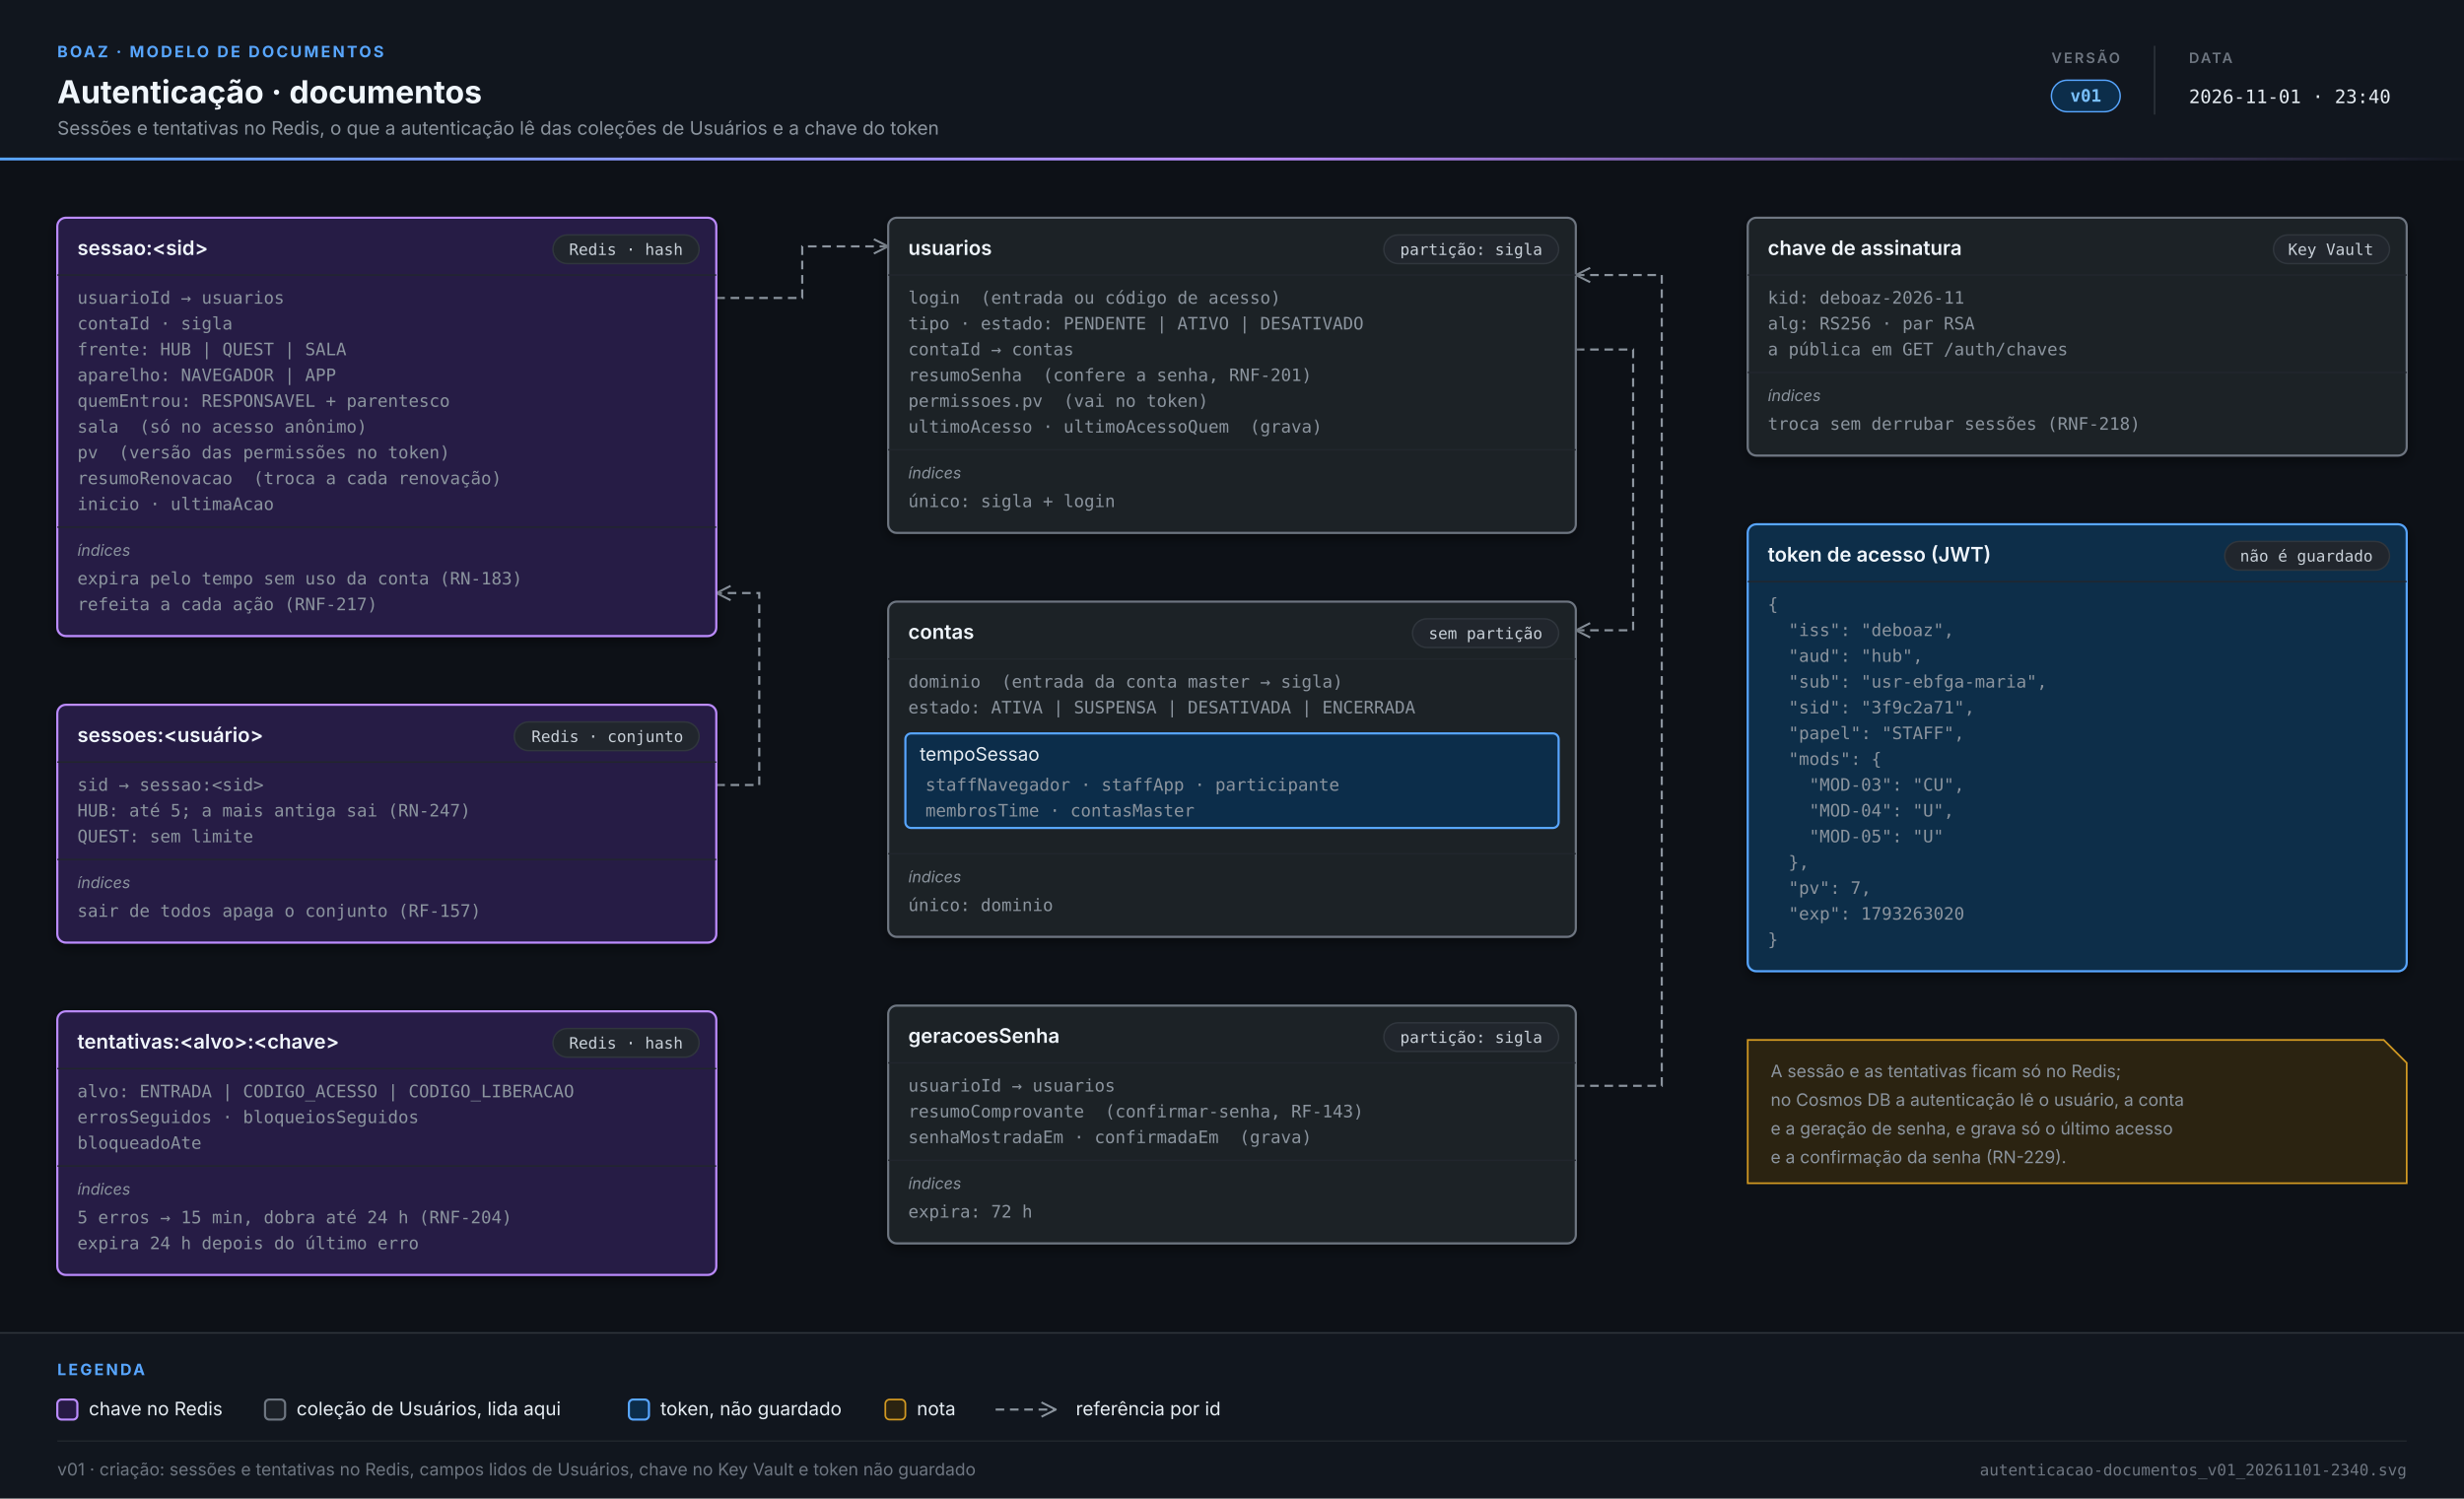
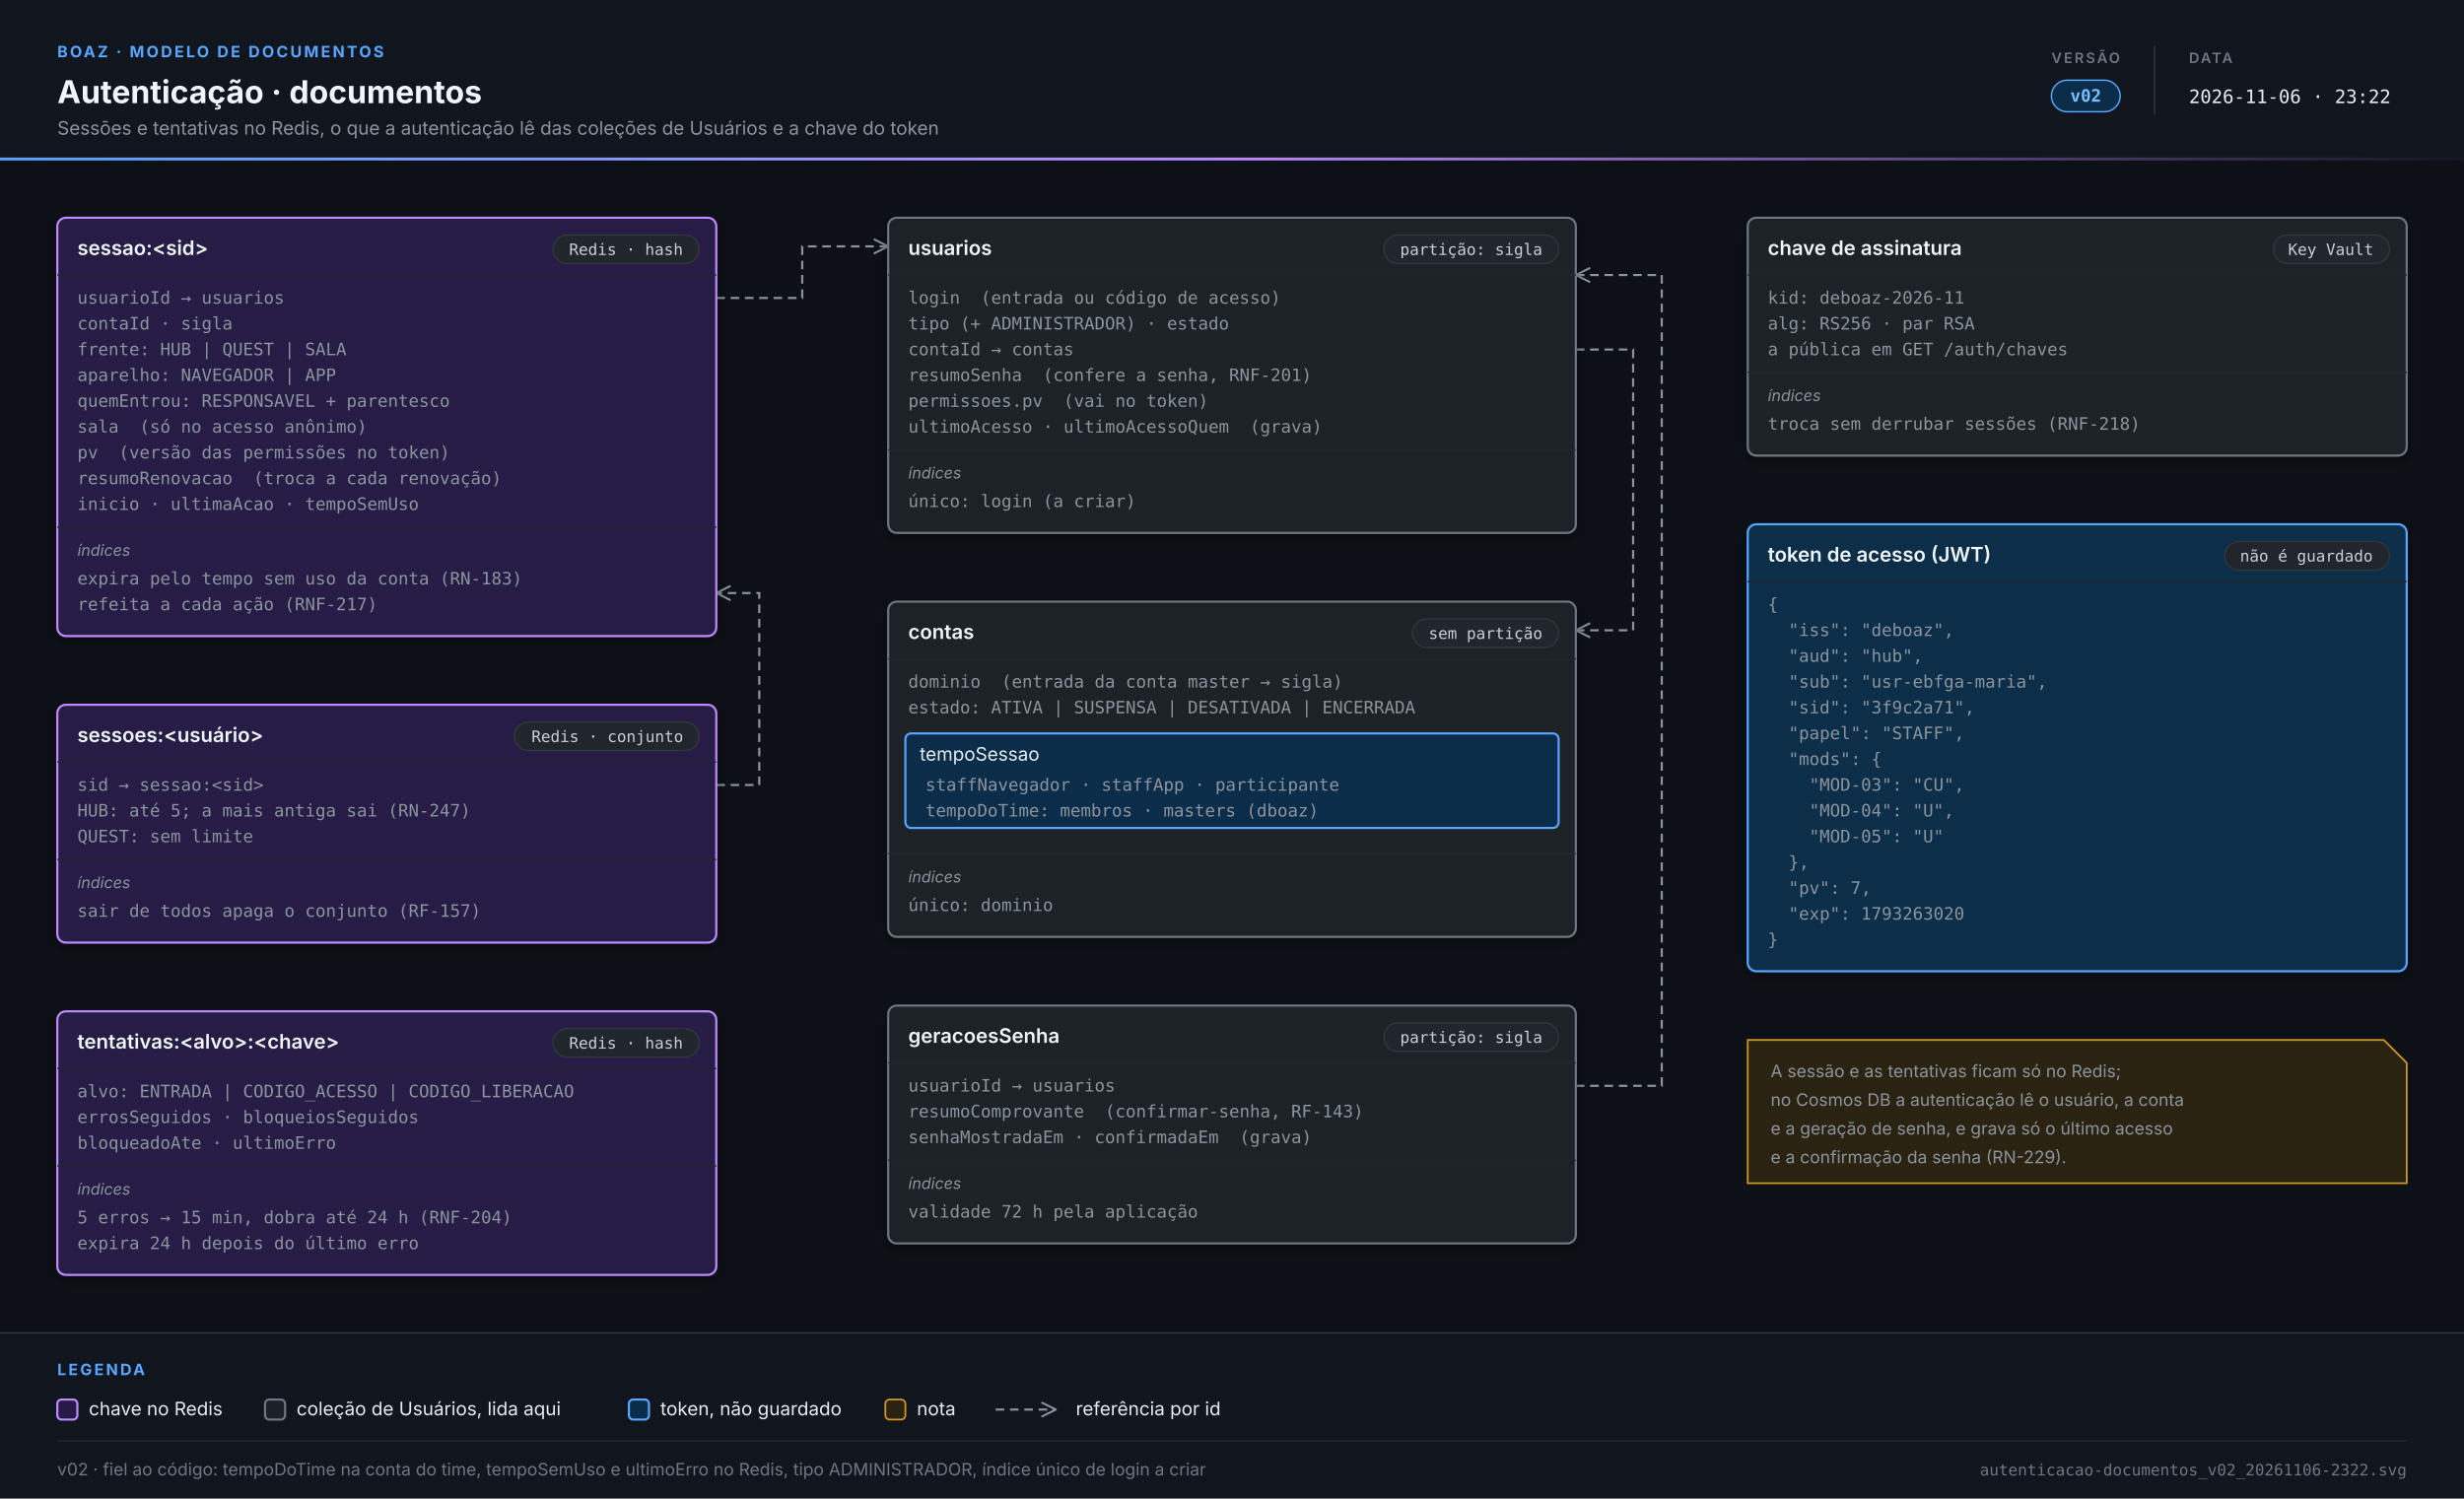
<svg xmlns="http://www.w3.org/2000/svg" viewBox="0 0 1720 1046" width="1720" height="1046">
  <style>
    /* ── base ─────────────────────────────────────────── */
    .bg            { fill: #0d1117; }
    :root          { background: #0d1117; } /* aberto sozinho no navegador, o fundo escuro cobre a janela toda */
    text           { font-family: Inter, "Segoe UI", Roboto, "Helvetica Neue", Helvetica, Arial, sans-serif; font-size: 13px; fill: #e6edf3; }
    .title         { font-size: 22px; font-weight: 700; fill: #f0f6fc; }
    .subtitle      { font-size: 13px; fill: #8b949e; }
    .section       { font-size: 12px; font-weight: 700; letter-spacing: 0.12em; fill: #58a6ff; }
    .label         { font-size: 13px; fill: #e6edf3; }
    .label-strong  { font-size: 14px; font-weight: 600; fill: #f0f6fc; }
    .label-underline { text-decoration: underline; }
    .muted         { font-size: 12px; fill: #8b949e; }
    .mono          { font-family: "JetBrains Mono", "SF Mono", Menlo, Consolas, monospace; font-size: 12px; fill: #8b949e; }
    .divider       { stroke: #21262d; stroke-width: 1; }
    .panel         { fill: #10151c; stroke: #21262d; stroke-width: 1; }

    /* ── nós: uma cor por papel, no máximo 4 por diagrama ── */
    .node          { fill: #161b22; stroke: #30363d; stroke-width: 1.5; }
    .node-face     { fill: #21262d; stroke: #30363d; stroke-width: 1.5; stroke-linejoin: round; }
    .node-blue     { fill: #0c2d4a; stroke: #58a6ff; stroke-width: 1.5; }
    .node-green    { fill: #0f2e1b; stroke: #3fb950; stroke-width: 1.5; }
    .node-purple   { fill: #271a45; stroke: #bc8cff; stroke-width: 1.5; }
    .node-orange   { fill: #3a2410; stroke: #f0883e; stroke-width: 1.5; }
    .node-red      { fill: #3b1219; stroke: #f85149; stroke-width: 1.5; }
    .node-external { fill: #1c2128; stroke: #6e7681; stroke-width: 1.5; }

    /* ── fronteiras (conta, região, rede, módulo) ─────── */
    .boundary       { fill: #161b22; fill-opacity: 0.35; stroke: #484f58; stroke-width: 1.2; stroke-dasharray: 6 4; }
    .boundary-label { font-size: 11px; font-weight: 600; letter-spacing: 0.08em; fill: #8b949e; }

    /* ── arestas e comunicação ─────────────────────────── */
    .edge          { fill: none; stroke: #8b949e; stroke-width: 1.5; }
    .edge-accent   { fill: none; stroke: #58a6ff; stroke-width: 1.8; }
    .edge-async    { stroke-dasharray: 6 4; }
    .edge-data     { stroke-dasharray: 1 5; stroke-linecap: round; stroke-width: 2.2; }
    .edge-label-bg { fill: #0d1117; }
    .arrow-head    { fill: #8b949e; }
    .arrow-accent  { fill: #58a6ff; }
    .lifeline      { stroke: #30363d; stroke-width: 1.2; stroke-dasharray: 4 4; }
    .chip          { fill: #21262d; stroke: #30363d; stroke-width: 1; }
    .chip-text     { font-family: "JetBrains Mono", "SF Mono", Menlo, Consolas, monospace; font-size: 11px; fill: #c9d1d9; }

    /* ── ícones neutros (#ic-*, #uml-*) ───────────────── */
    .ico           { fill: none; stroke: #c9d1d9; stroke-width: 1.5; stroke-linecap: round; stroke-linejoin: round; }
    .ico-fill      { fill: #c9d1d9; }
    .ico-solid     { fill: #161b22; stroke: #c9d1d9; stroke-width: 1.5; stroke-linejoin: round; }

    /* ── notação UML ───────────────────────────────────── */
    .ink           { fill: #e6edf3; }
    .ink-ring      { fill: none; stroke: #e6edf3; stroke-width: 1.5; }
    .node-note     { fill: #2b2311; stroke: #d29922; stroke-width: 1.2; }
    .uml-keyword   { font-size: 11px; font-style: italic; fill: #8b949e; }
    .activation    { fill: #21262d; stroke: #8b949e; stroke-width: 1.2; }
    .frame-tag     { fill: #21262d; stroke: #484f58; stroke-width: 1.2; }
    .frame-op      { font-size: 11px; font-weight: 700; fill: #c9d1d9; }
    .arrow-open    { fill: none; stroke: #8b949e; stroke-width: 1.4; stroke-linejoin: round; }
    .arrow-hollow  { fill: #0d1117; stroke: #8b949e; stroke-width: 1.2; stroke-linejoin: round; }

    /* ── marca d'água: topo e rodapé (seção 7) ────────── */
    .wm-band       { fill: #11161e; }
    .wm-accent     { fill: url(#marca-acento); }
    .wm-sep        { stroke: #30363d; stroke-width: 1; }
    .wm-frame      { fill: none; stroke: #30363d; stroke-width: 1; }
    .wm-eyebrow    { font-size: 11px; font-weight: 700; letter-spacing: 0.14em; fill: #58a6ff; }
    .wm-meta-label { font-size: 10px; font-weight: 600; letter-spacing: 0.14em; fill: #6e7681; }
    .wm-meta-value { font-family: "JetBrains Mono", "SF Mono", Menlo, Consolas, monospace; font-size: 13px; fill: #e6edf3; }
    .wm-badge      { fill: #0c2d4a; stroke: #58a6ff; stroke-width: 1; }
    .wm-badge-text { font-family: "JetBrains Mono", "SF Mono", Menlo, Consolas, monospace; font-size: 12px; font-weight: 700; fill: #79c0ff; }
    .wm-file       { font-family: "JetBrains Mono", "SF Mono", Menlo, Consolas, monospace; font-size: 11px; fill: #6e7681; }
    .footer        { font-size: 12px; fill: #6e7681; }
  </style>
  <defs>
    <marker id="seta" viewBox="0 0 10 10" refX="9" refY="5" markerWidth="7" markerHeight="7" orient="auto-start-reverse">
      <path d="M0,0 L10,5 L0,10 z" class="arrow-head" />
    </marker>
    <marker id="seta-destaque" viewBox="0 0 10 10" refX="9" refY="5" markerWidth="7" markerHeight="7" orient="auto-start-reverse">
      <path d="M0,0 L10,5 L0,10 z" class="arrow-accent" />
    </marker>
    <marker id="seta-aberta" viewBox="-1 -1 12 12" refX="10" refY="5" markerWidth="8" markerHeight="8" orient="auto-start-reverse">
      <path d="M0,0 L10,5 L0,10" class="arrow-open" />
    </marker>
    <marker id="heranca" viewBox="-1 -1 14 14" refX="12" refY="6" markerWidth="10" markerHeight="10" orient="auto-start-reverse">
      <path d="M0,0 L12,6 L0,12 z" class="arrow-hollow" />
    </marker>
    <marker id="extensao" viewBox="-1 -1 14 14" refX="12" refY="6" markerWidth="10" markerHeight="10" orient="auto-start-reverse">
      <path d="M0,0 L12,6 L0,12 z" class="arrow-head" />
    </marker>
    <marker id="composicao" viewBox="-1 -1 16 10" refX="14" refY="4" markerWidth="16" markerHeight="11" orient="auto-start-reverse">
      <path d="M0,4 L7,0 L14,4 L7,8 z" class="arrow-head" />
    </marker>
    <marker id="agregacao" viewBox="-1 -1 16 10" refX="14" refY="4" markerWidth="16" markerHeight="11" orient="auto-start-reverse">
      <path d="M0,4 L7,0 L14,4 L7,8 z" class="arrow-hollow" />
    </marker>
    <marker id="er-um" viewBox="0 0 16 12" refX="16" refY="6" markerWidth="16" markerHeight="12" markerUnits="userSpaceOnUse" orient="auto-start-reverse">
      <path d="M6,0 V12 M10,0 V12" class="arrow-open" />
    </marker>
    <marker id="er-muitos" viewBox="0 0 16 12" refX="16" refY="6" markerWidth="16" markerHeight="12" markerUnits="userSpaceOnUse" orient="auto-start-reverse">
      <path d="M4,0 V12 M6,6 L16,0 M6,6 L16,12" class="arrow-open" />
    </marker>
    <filter id="sombra" x="-10%" y="-10%" width="120%" height="140%">
      <feDropShadow dx="0" dy="3" stdDeviation="4" flood-color="#000000" flood-opacity="0.45" />
    </filter>
    <linearGradient id="marca-acento" x1="0" y1="0" x2="1" y2="0">
      <stop offset="0" stop-color="#58a6ff" />
      <stop offset="0.5" stop-color="#bc8cff" />
      <stop offset="1" stop-color="#bc8cff" stop-opacity="0" />
    </linearGradient>
  </defs>
  <rect class="bg" x="0" y="0" width="1720" height="1046" />
  <g id="marca-topo">
    <rect class="wm-band" x="0" y="0" width="1720" height="112" />
    <rect class="wm-accent" x="0" y="110" width="1720" height="2" />
    <text class="wm-eyebrow" x="40" y="40">BOAZ · MODELO DE DOCUMENTOS</text>
    <text class="title" x="40" y="72">Autenticação · documentos</text>
    <text class="subtitle" x="40" y="94">Sessões e tentativas no Redis, o que a autenticação lê das coleções de Usuários e a chave do token</text>
    <text class="wm-meta-label" x="1432" y="44">VERSÃO</text>
    <rect class="wm-badge" x="1432" y="56" width="48" height="22" rx="11" />
-     <text class="wm-badge-text" x="1456" y="71" text-anchor="middle">v01</text>
+     <text class="wm-badge-text" x="1456" y="71" text-anchor="middle">v02</text>
    <line class="wm-sep" x1="1504" y1="32" x2="1504" y2="80" />
    <text class="wm-meta-label" x="1528" y="44">DATA</text>
-     <text class="wm-meta-value" x="1528" y="72">2026-11-01 · 23:40</text>
+     <text class="wm-meta-value" x="1528" y="72">2026-11-06 · 23:22</text>
  </g>
  <g id="desenho" transform="translate(0,152)">
    <path class="edge edge-async" d="M500,56 L560,56 L560,20 L620,20" marker-end="url(#seta-aberta)" />
    <path class="edge edge-async" d="M500,396 L530,396 L530,262 L500,262" marker-end="url(#seta-aberta)" />
    <path class="edge edge-async" d="M1100,92 L1140,92 L1140,288 L1100,288" marker-end="url(#seta-aberta)" />
    <path class="edge edge-async" d="M1100,606 L1160,606 L1160,40 L1100,40" marker-end="url(#seta-aberta)" />
    <g id="c-sessao" filter="url(#sombra)">
      <rect class="node-purple" x="40" y="0" width="460" height="292" rx="6" />
    </g>
    <text class="label-strong" x="54" y="26">sessao:&lt;sid&gt;</text>
    <rect class="chip" x="386" y="12" width="102" height="20" rx="10" />
    <text class="chip-text" x="437" y="26" text-anchor="middle">Redis · hash</text>
    <line class="divider" x1="40" y1="40" x2="500" y2="40" />
    <text class="mono" x="54" y="60" xml:space="preserve">usuarioId → usuarios</text>
    <text class="mono" x="54" y="78" xml:space="preserve">contaId · sigla</text>
    <text class="mono" x="54" y="96" xml:space="preserve">frente: HUB | QUEST | SALA</text>
    <text class="mono" x="54" y="114" xml:space="preserve">aparelho: NAVEGADOR | APP</text>
    <text class="mono" x="54" y="132" xml:space="preserve">quemEntrou: RESPONSAVEL + parentesco</text>
    <text class="mono" x="54" y="150" xml:space="preserve">sala  (só no acesso anônimo)</text>
    <text class="mono" x="54" y="168" xml:space="preserve">pv  (versão das permissões no token)</text>
    <text class="mono" x="54" y="186" xml:space="preserve">resumoRenovacao  (troca a cada renovação)</text>
-     <text class="mono" x="54" y="204" xml:space="preserve">inicio · ultimaAcao</text>
+     <text class="mono" x="54" y="204" xml:space="preserve">inicio · ultimaAcao · tempoSemUso</text>
    <line class="divider" x1="40" y1="216" x2="500" y2="216" />
    <text class="uml-keyword" x="54" y="236">índices</text>
    <text class="mono" x="54" y="256">expira pelo tempo sem uso da conta (RN-183)</text>
    <text class="mono" x="54" y="274">refeita a cada ação (RNF-217)</text>
    <g id="c-sessoes" filter="url(#sombra)">
      <rect class="node-purple" x="40" y="340" width="460" height="166" rx="6" />
    </g>
    <text class="label-strong" x="54" y="366">sessoes:&lt;usuário&gt;</text>
    <rect class="chip" x="359" y="352" width="129" height="20" rx="10" />
    <text class="chip-text" x="424" y="366" text-anchor="middle">Redis · conjunto</text>
    <line class="divider" x1="40" y1="380" x2="500" y2="380" />
    <text class="mono" x="54" y="400" xml:space="preserve">sid → sessao:&lt;sid&gt;</text>
    <text class="mono" x="54" y="418" xml:space="preserve">HUB: até 5; a mais antiga sai (RN-247)</text>
    <text class="mono" x="54" y="436" xml:space="preserve">QUEST: sem limite</text>
    <line class="divider" x1="40" y1="448" x2="500" y2="448" />
    <text class="uml-keyword" x="54" y="468">índices</text>
    <text class="mono" x="54" y="488">sair de todos apaga o conjunto (RF-157)</text>
    <g id="c-tentativas" filter="url(#sombra)">
      <rect class="node-purple" x="40" y="554" width="460" height="184" rx="6" />
    </g>
    <text class="label-strong" x="54" y="580">tentativas:&lt;alvo&gt;:&lt;chave&gt;</text>
    <rect class="chip" x="386" y="566" width="102" height="20" rx="10" />
    <text class="chip-text" x="437" y="580" text-anchor="middle">Redis · hash</text>
    <line class="divider" x1="40" y1="594" x2="500" y2="594" />
    <text class="mono" x="54" y="614" xml:space="preserve">alvo: ENTRADA | CODIGO_ACESSO | CODIGO_LIBERACAO</text>
    <text class="mono" x="54" y="632" xml:space="preserve">errosSeguidos · bloqueiosSeguidos</text>
-     <text class="mono" x="54" y="650" xml:space="preserve">bloqueadoAte</text>
+     <text class="mono" x="54" y="650" xml:space="preserve">bloqueadoAte · ultimoErro</text>
    <line class="divider" x1="40" y1="662" x2="500" y2="662" />
    <text class="uml-keyword" x="54" y="682">índices</text>
    <text class="mono" x="54" y="702">5 erros → 15 min, dobra até 24 h (RNF-204)</text>
    <text class="mono" x="54" y="720">expira 24 h depois do último erro</text>
    <g id="c-usuarios" filter="url(#sombra)">
      <rect class="node-external" x="620" y="0" width="480" height="220" rx="6" />
    </g>
    <text class="label-strong" x="634" y="26">usuarios</text>
    <rect class="chip" x="966" y="12" width="122" height="20" rx="10" />
    <text class="chip-text" x="1027" y="26" text-anchor="middle">partição: sigla</text>
    <line class="divider" x1="620" y1="40" x2="1100" y2="40" />
    <text class="mono" x="634" y="60" xml:space="preserve">login  (entrada ou código de acesso)</text>
-     <text class="mono" x="634" y="78" xml:space="preserve">tipo · estado: PENDENTE | ATIVO | DESATIVADO</text>
+     <text class="mono" x="634" y="78" xml:space="preserve">tipo (+ ADMINISTRADOR) · estado</text>
    <text class="mono" x="634" y="96" xml:space="preserve">contaId → contas</text>
    <text class="mono" x="634" y="114" xml:space="preserve">resumoSenha  (confere a senha, RNF-201)</text>
    <text class="mono" x="634" y="132" xml:space="preserve">permissoes.pv  (vai no token)</text>
    <text class="mono" x="634" y="150" xml:space="preserve">ultimoAcesso · ultimoAcessoQuem  (grava)</text>
    <line class="divider" x1="620" y1="162" x2="1100" y2="162" />
    <text class="uml-keyword" x="634" y="182">índices</text>
-     <text class="mono" x="634" y="202">único: sigla + login</text>
+     <text class="mono" x="634" y="202">único: login (a criar)</text>
    <g id="c-contas" filter="url(#sombra)">
      <rect class="node-external" x="620" y="268" width="480" height="234" rx="6" />
    </g>
    <text class="label-strong" x="634" y="294">contas</text>
    <rect class="chip" x="986" y="280" width="102" height="20" rx="10" />
    <text class="chip-text" x="1037" y="294" text-anchor="middle">sem partição</text>
    <line class="divider" x1="620" y1="308" x2="1100" y2="308" />
    <text class="mono" x="634" y="328" xml:space="preserve">dominio  (entrada da conta master → sigla)</text>
    <text class="mono" x="634" y="346" xml:space="preserve">estado: ATIVA | SUSPENSA | DESATIVADA | ENCERRADA</text>
    <rect class="node-blue" x="632" y="360" width="456" height="66" rx="4" />
    <text class="label" x="642" y="379">tempoSessao</text>
    <text class="mono" x="646" y="400" xml:space="preserve">staffNavegador · staffApp · participante</text>
-     <text class="mono" x="646" y="418" xml:space="preserve">membrosTime · contasMaster</text>
+     <text class="mono" x="646" y="418" xml:space="preserve">tempoDoTime: membros · masters (dboaz)</text>
    <line class="divider" x1="620" y1="444" x2="1100" y2="444" />
    <text class="uml-keyword" x="634" y="464">índices</text>
    <text class="mono" x="634" y="484">único: dominio</text>
    <g id="c-geracoes" filter="url(#sombra)">
      <rect class="node-external" x="620" y="550" width="480" height="166" rx="6" />
    </g>
    <text class="label-strong" x="634" y="576">geracoesSenha</text>
    <rect class="chip" x="966" y="562" width="122" height="20" rx="10" />
    <text class="chip-text" x="1027" y="576" text-anchor="middle">partição: sigla</text>
    <line class="divider" x1="620" y1="590" x2="1100" y2="590" />
    <text class="mono" x="634" y="610" xml:space="preserve">usuarioId → usuarios</text>
    <text class="mono" x="634" y="628" xml:space="preserve">resumoComprovante  (confirmar-senha, RF-143)</text>
    <text class="mono" x="634" y="646" xml:space="preserve">senhaMostradaEm · confirmadaEm  (grava)</text>
    <line class="divider" x1="620" y1="658" x2="1100" y2="658" />
    <text class="uml-keyword" x="634" y="678">índices</text>
-     <text class="mono" x="634" y="698">expira: 72 h</text>
+     <text class="mono" x="634" y="698">validade 72 h pela aplicação</text>
    <g id="c-chave" filter="url(#sombra)">
      <rect class="node-external" x="1220" y="0" width="460" height="166" rx="6" />
    </g>
    <text class="label-strong" x="1234" y="26">chave de assinatura</text>
    <rect class="chip" x="1587" y="12" width="81" height="20" rx="10" />
    <text class="chip-text" x="1627" y="26" text-anchor="middle">Key Vault</text>
    <line class="divider" x1="1220" y1="40" x2="1680" y2="40" />
    <text class="mono" x="1234" y="60" xml:space="preserve">kid: deboaz-2026-11</text>
    <text class="mono" x="1234" y="78" xml:space="preserve">alg: RS256 · par RSA</text>
    <text class="mono" x="1234" y="96" xml:space="preserve">a pública em GET /auth/chaves</text>
    <line class="divider" x1="1220" y1="108" x2="1680" y2="108" />
    <text class="uml-keyword" x="1234" y="128">índices</text>
    <text class="mono" x="1234" y="148">troca sem derrubar sessões (RNF-218)</text>
    <g id="c-token" filter="url(#sombra)">
      <rect class="node-blue" x="1220" y="214" width="460" height="312" rx="6" />
    </g>
    <text class="label-strong" x="1234" y="240">token de acesso (JWT)</text>
    <rect class="chip" x="1553" y="226" width="115" height="20" rx="10" />
    <text class="chip-text" x="1610" y="240" text-anchor="middle">não é guardado</text>
    <line class="divider" x1="1220" y1="254" x2="1680" y2="254" />
    <text class="mono" x="1234" y="274" xml:space="preserve">{</text>
    <text class="mono" x="1234" y="292" xml:space="preserve">  "iss": "deboaz",</text>
    <text class="mono" x="1234" y="310" xml:space="preserve">  "aud": "hub",</text>
    <text class="mono" x="1234" y="328" xml:space="preserve">  "sub": "usr-ebfga-maria",</text>
    <text class="mono" x="1234" y="346" xml:space="preserve">  "sid": "3f9c2a71",</text>
    <text class="mono" x="1234" y="364" xml:space="preserve">  "papel": "STAFF",</text>
    <text class="mono" x="1234" y="382" xml:space="preserve">  "mods": {</text>
    <text class="mono" x="1234" y="400" xml:space="preserve">    "MOD-03": "CU",</text>
    <text class="mono" x="1234" y="418" xml:space="preserve">    "MOD-04": "U",</text>
    <text class="mono" x="1234" y="436" xml:space="preserve">    "MOD-05": "U"</text>
    <text class="mono" x="1234" y="454" xml:space="preserve">  },</text>
    <text class="mono" x="1234" y="472" xml:space="preserve">  "pv": 7,</text>
    <text class="mono" x="1234" y="490" xml:space="preserve">  "exp": 1793263020</text>
    <text class="mono" x="1234" y="508" xml:space="preserve">}</text>
    <g>
      <path class="node-note" d="M1220,574 H1664 L1680,590 V674 H1220 Z" />
      <text class="muted" x="1236" y="600">A sessão e as tentativas ficam só no Redis;</text>
      <text class="muted" x="1236" y="620">no Cosmos DB a autenticação lê o usuário, a conta</text>
      <text class="muted" x="1236" y="640">e a geração de senha, e grava só o último acesso</text>
      <text class="muted" x="1236" y="660">e a confirmação da senha (RN-229).</text>
    </g>
  </g>
  <g id="marca-rodape" transform="translate(0,930)">
    <rect class="wm-band" x="0" y="0" width="1720" height="116" />
    <line class="wm-sep" x1="0" y1="0.5" x2="1720" y2="0.5" />
    <text class="wm-eyebrow" x="40" y="30">LEGENDA</text>
    <rect class="node-purple" x="40" y="47" width="14" height="14" rx="3" />
    <text class="label" x="62" y="58">chave no Redis</text>
    <rect class="node-external" x="185" y="47" width="14" height="14" rx="3" />
    <text class="label" x="207" y="58">coleção de Usuários, lida aqui</text>
    <rect class="node-blue" x="439" y="47" width="14" height="14" rx="3" />
    <text class="label" x="461" y="58">token, não guardado</text>
    <rect class="node-note" x="618" y="47" width="14" height="14" rx="3" />
    <text class="label" x="640" y="58">nota</text>
    <line class="edge edge-async" x1="695" y1="54" x2="737" y2="54" marker-end="url(#seta-aberta)" />
    <text class="label" x="751" y="58">referência por id</text>
    <line class="divider" x1="40" y1="76" x2="1680" y2="76" />
-     <text class="footer" x="40" y="100">v01 · criação: sessões e tentativas no Redis, campos lidos de Usuários, chave no Key Vault e token não guardado</text>
-     <text class="wm-file" x="1680" y="100" text-anchor="end">autenticacao-documentos_v01_20261101-2340.svg</text>
+     <text class="footer" x="40" y="100">v02 · fiel ao código: tempoDoTime na conta do time, tempoSemUso e ultimoErro no Redis, tipo ADMINISTRADOR, índice único de login a criar</text>
+     <text class="wm-file" x="1680" y="100" text-anchor="end">autenticacao-documentos_v02_20261106-2322.svg</text>
  </g>
</svg>
